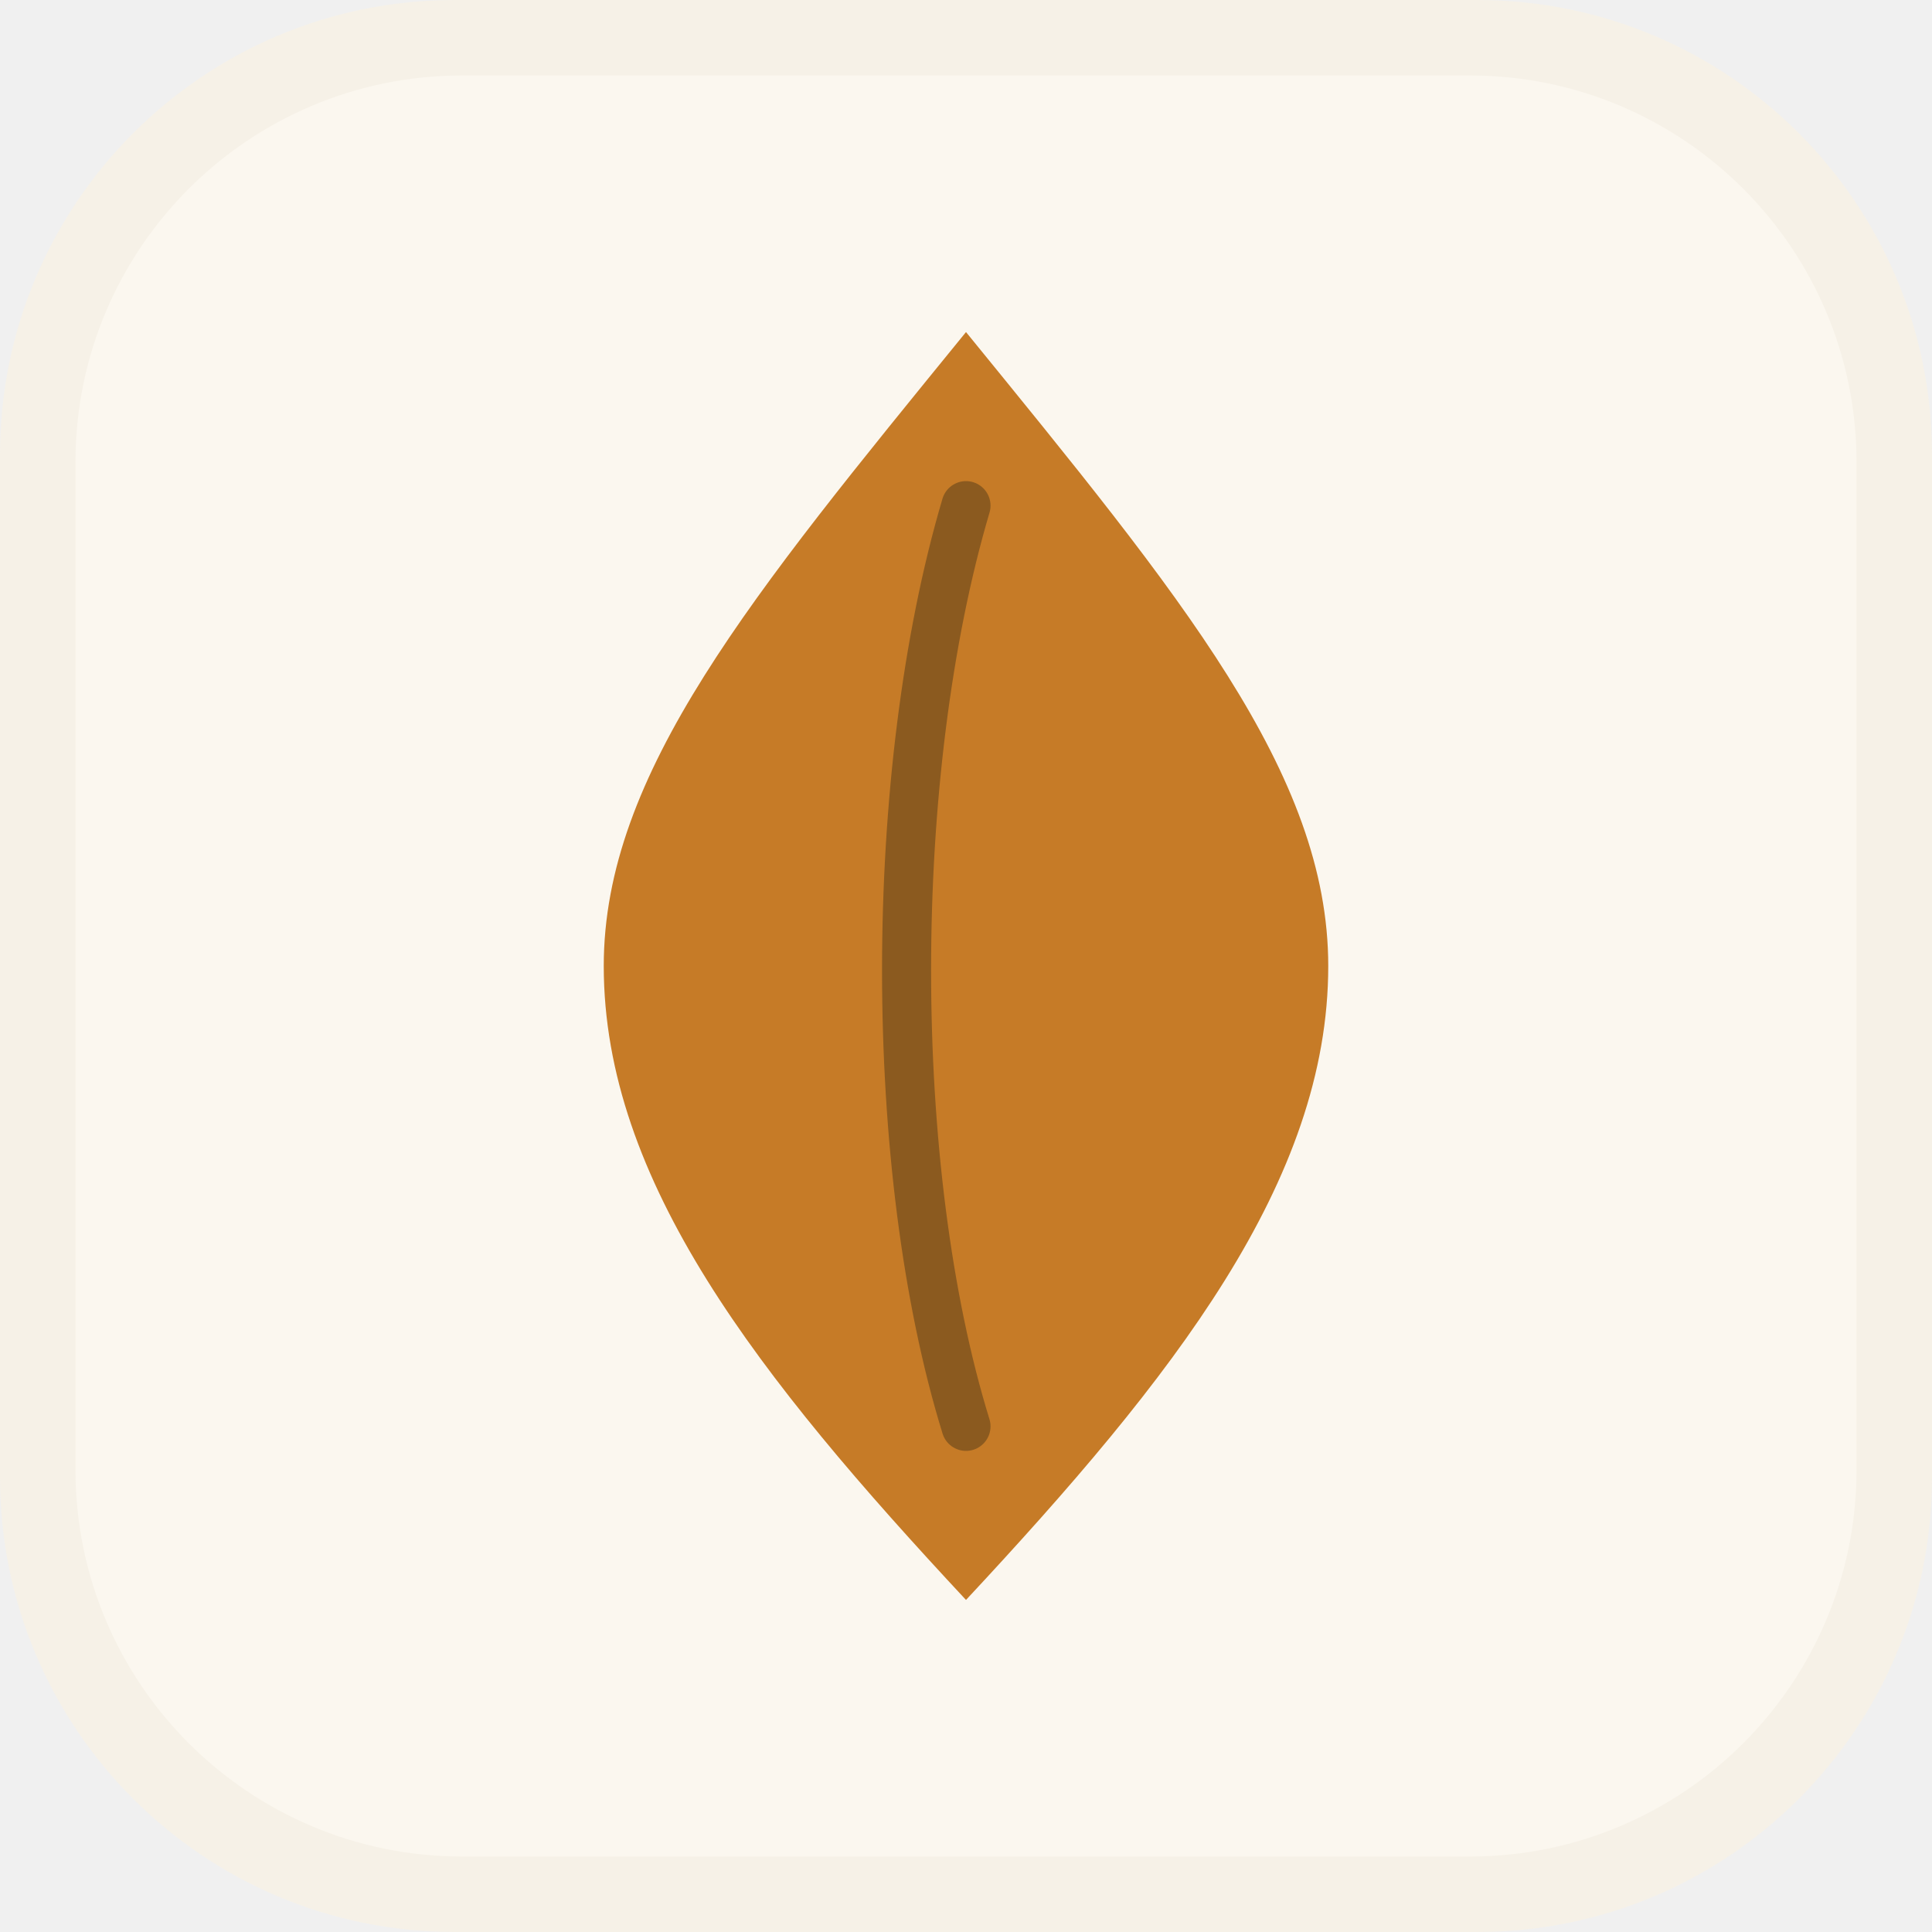
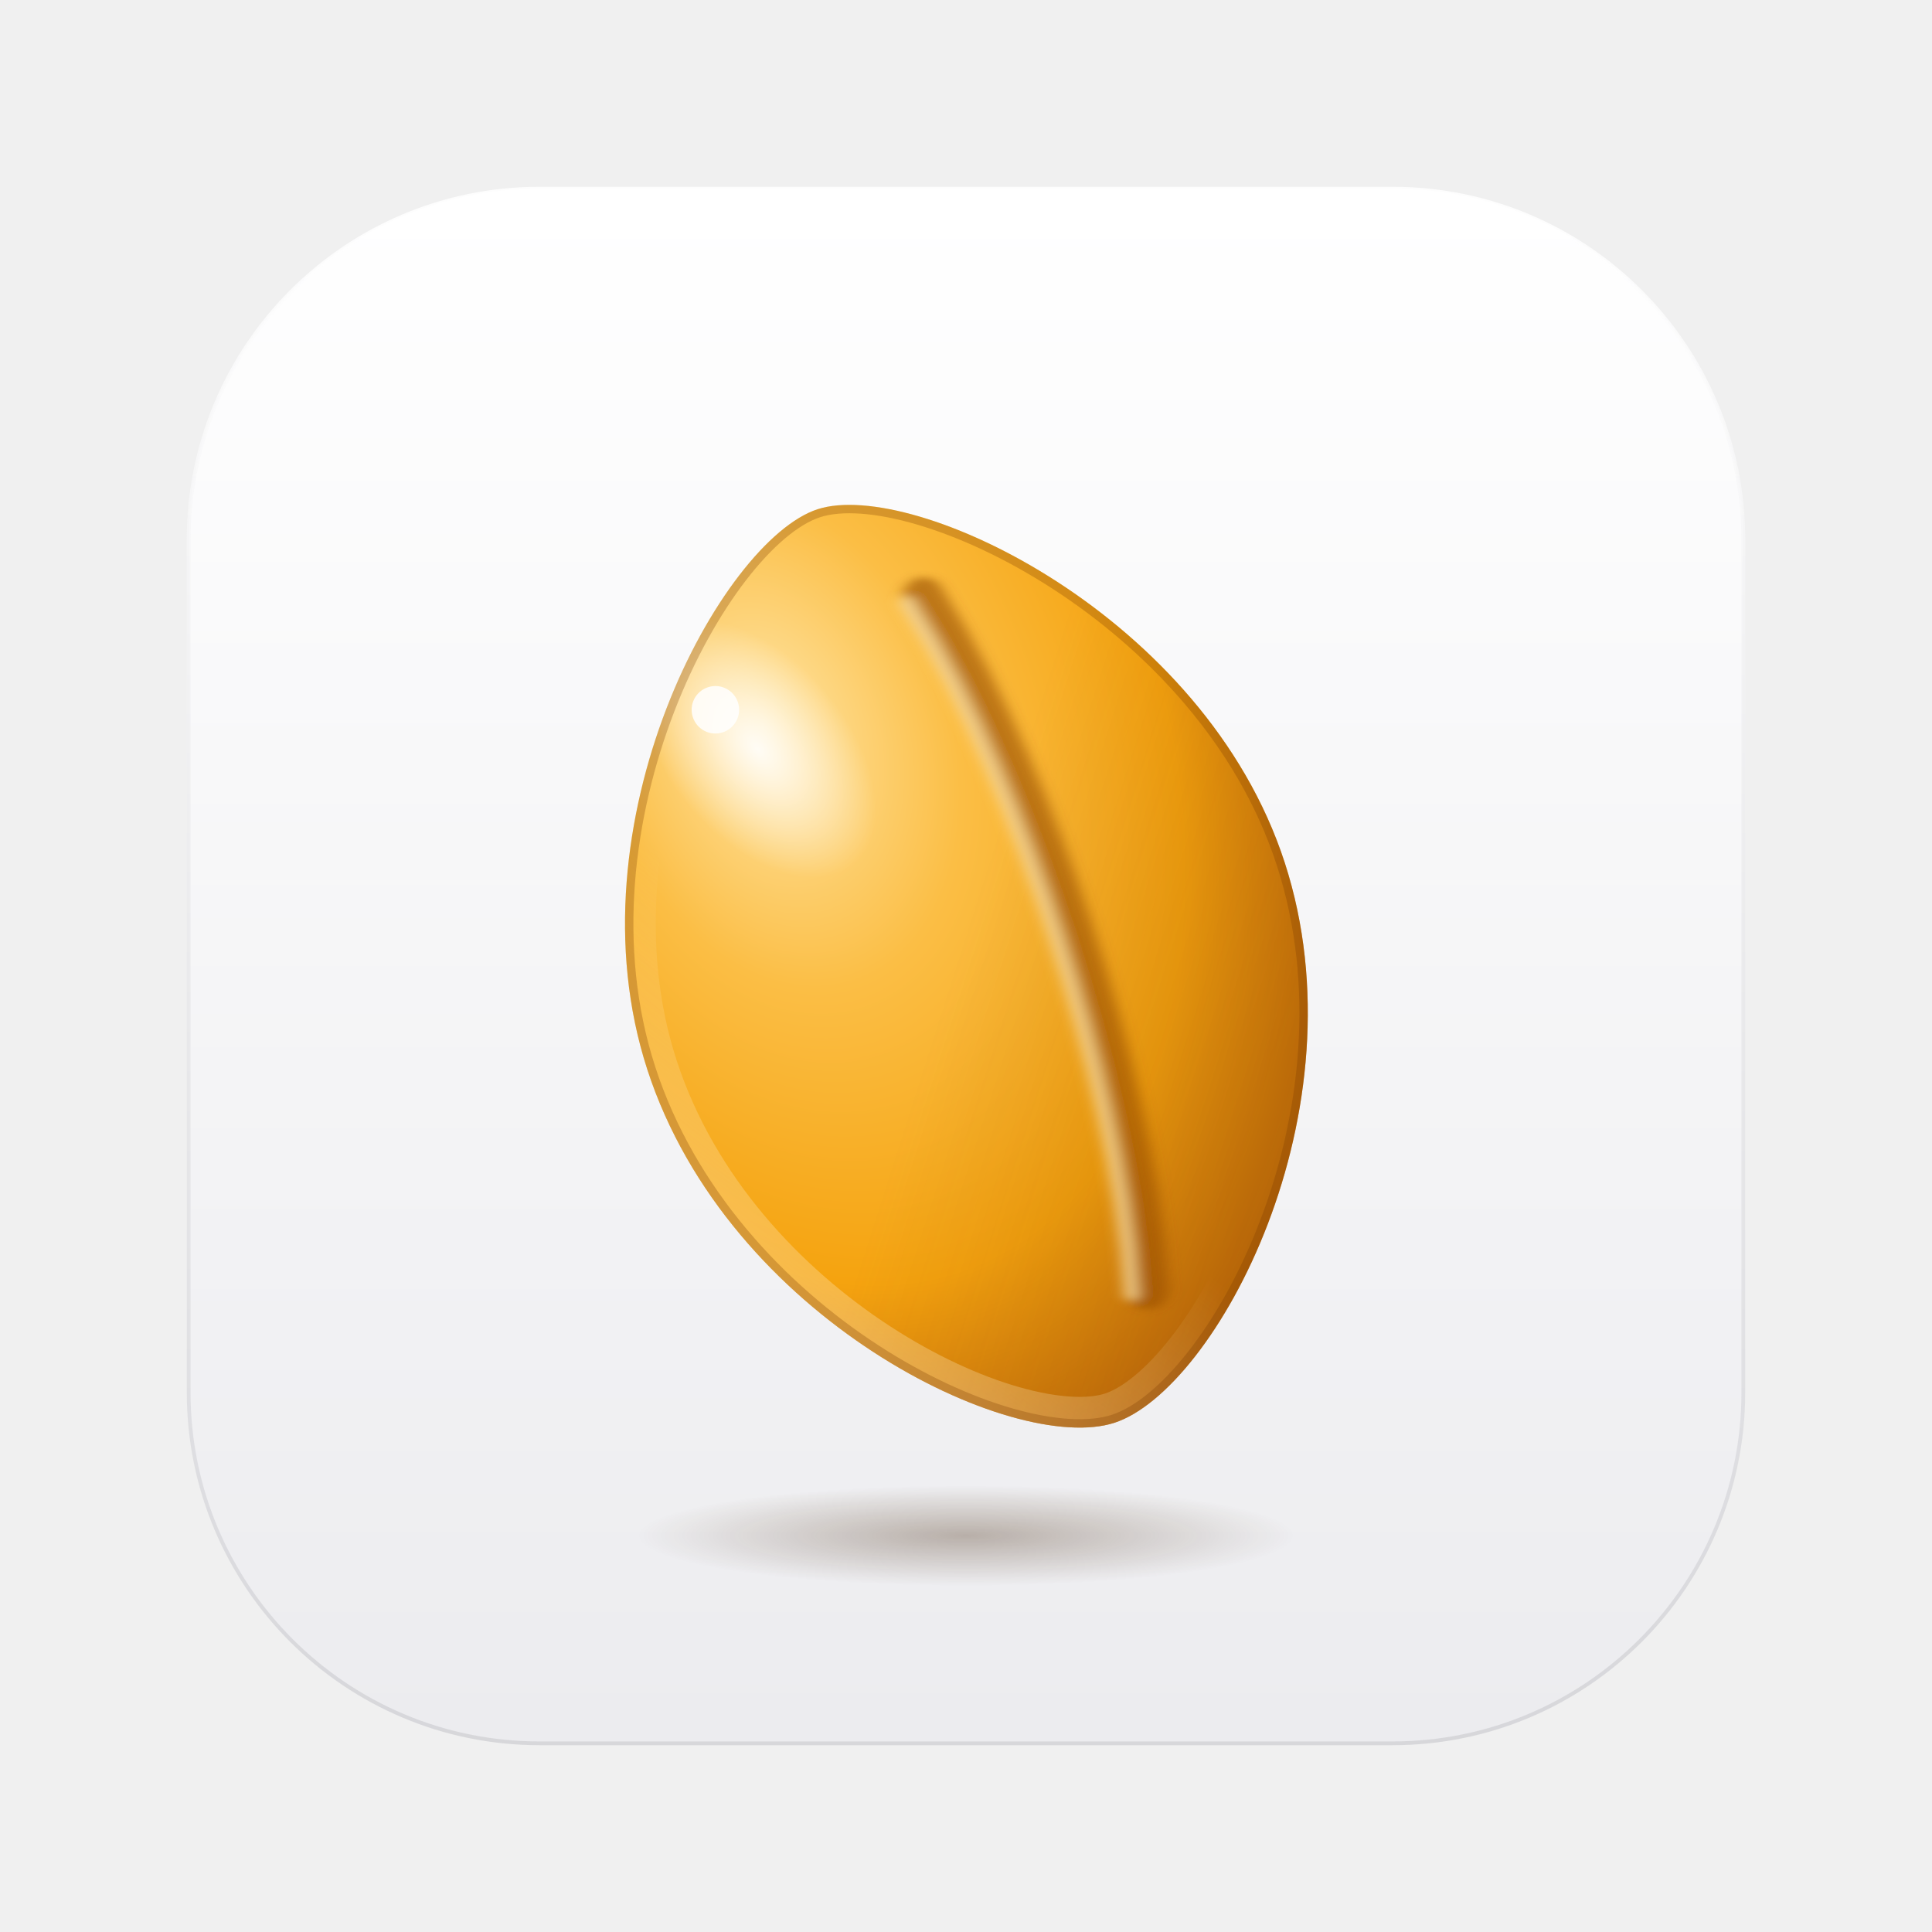
- <svg xmlns="http://www.w3.org/2000/svg" width="1024" height="1024" viewBox="0 0 1024 1024" fill="none">
-   <rect width="1024" height="1024" rx="241" fill="#F6F1E7" />
-   <rect x="40" y="40" width="944" height="944" rx="205" fill="#FBF7EF" />
-   <g>
-     <path d="M512 176              C 626 316, 704 410, 704 512              C 704 626, 622 730, 512 848              C 402 730, 320 626, 320 512              C 320 410, 398 316, 512 176 Z" fill="#C67B27" />
-     <path d="M512 268 C 470 410, 470 620, 512 756" stroke="#8B5A1F" stroke-width="26" stroke-linecap="round" fill="none" />
+ <svg xmlns="http://www.w3.org/2000/svg" width="1024" height="1024" viewBox="0 0 1024 1024">
+   <defs>
+     <linearGradient id="tile" x1="0" y1="0" x2="0" y2="1">
+       <stop offset="0" stop-color="#FFFFFF" />
+       <stop offset="1" stop-color="#ECECEF" />
+     </linearGradient>
+     <linearGradient id="tileEdge" x1="0" y1="0" x2="0" y2="1">
+       <stop offset="0" stop-color="#FFFFFF" stop-opacity="0.9" />
+       <stop offset="1" stop-color="#D4D4D8" stop-opacity="0.9" />
+     </linearGradient>
+   </defs>
+   <rect x="100" y="100" width="824" height="824" rx="186" fill="url(#tile)" stroke="url(#tileEdge)" stroke-width="2" />
+   <g transform="translate(512 512) scale(0.74) translate(-512 -512)">
+     <defs>
+       <radialGradient id="gbody" cx="0.36" cy="0.26" r="0.82" fx="0.32" fy="0.2">
+         <stop offset="0" stop-color="#FFE6A8" />
+         <stop offset="0.32" stop-color="#FBBE45" />
+         <stop offset="0.68" stop-color="#F5A30F" />
+         <stop offset="1" stop-color="#B9610A" />
+       </radialGradient>
+       <linearGradient id="gshade" x1="0.15" y1="0.1" x2="0.95" y2="0.92">
+         <stop offset="0.45" stop-color="#7A3A00" stop-opacity="0" />
+         <stop offset="1" stop-color="#7A3A00" stop-opacity="0.32" />
+       </linearGradient>
+       <radialGradient id="gspec">
+         <stop offset="0" stop-color="#FFFFFF" stop-opacity="0.9" />
+         <stop offset="1" stop-color="#FFFFFF" stop-opacity="0" />
+       </radialGradient>
+       <radialGradient id="gground">
+         <stop offset="0" stop-color="#3A1C00" stop-opacity="0.3" />
+         <stop offset="1" stop-color="#3A1C00" stop-opacity="0" />
+       </radialGradient>
+       <linearGradient id="gbounce" x1="0" y1="1" x2="0.75" y2="0.25">
+         <stop offset="0" stop-color="#FFF1CF" stop-opacity="0.55" />
+         <stop offset="0.55" stop-color="#FFF1CF" stop-opacity="0" />
+       </linearGradient>
+       <filter id="gsoft" x="-20%" y="-20%" width="140%" height="140%">
+         <feGaussianBlur stdDeviation="4" />
+       </filter>
+       <clipPath id="gclip">
+         <path d="M512 168 C584 168 752 326 752 512 C752 700 588 856 512 856 C436 856 272 700 272 512 C272 326 440 168 512 168 Z" />
+       </clipPath>
+     </defs>
+     <ellipse cx="512" cy="920" rx="236" ry="36" fill="url(#gground)" />
+     <g transform="rotate(-18 512 512)">
+       <path d="M512 168 C584 168 752 326 752 512 C752 700 588 856 512 856 C436 856 272 700 272 512 C272 326 440 168 512 168 Z" fill="url(#gbody)" />
+       <path d="M512 168 C584 168 752 326 752 512 C752 700 588 856 512 856 C436 856 272 700 272 512 C272 326 440 168 512 168 Z" fill="url(#gshade)" />
+       <g clip-path="url(#gclip)">
+         <path d="M512 168 C584 168 752 326 752 512 C752 700 588 856 512 856 C436 856 272 700 272 512 C272 326 440 168 512 168 Z" fill="none" stroke="url(#gbounce)" stroke-width="44" />
+         <g filter="url(#gsoft)">
+           <path d="M564.4 252.0 L572.0 284.5 L577.9 317.0 L582.5 349.5 L586.1 382.0 L588.8 414.5 L590.6 447.0 L591.7 479.5 L592.0 512.0 L591.7 544.5 L590.6 577.0 L588.8 609.5 L586.1 642.0 L582.5 674.5 L577.9 707.0 L572.0 739.5 L564.4 772.0" fill="none" stroke="#9A4F05" stroke-linecap="round" stroke-linejoin="round" stroke-width="30" opacity="0.62" />
+           <path d="M552.2 252.0 L559.8 284.5 L565.7 317.0 L570.3 349.5 L573.8 382.0 L576.5 414.5 L578.3 447.0 L579.4 479.5 L579.8 512.0 L579.4 544.5 L578.3 577.0 L576.5 609.5 L573.8 642.0 L570.3 674.5 L565.7 707.0 L559.8 739.5 L552.2 772.0" fill="none" stroke="#FFE7AE" stroke-linecap="round" stroke-linejoin="round" stroke-width="10" opacity="0.75" />
+         </g>
+         <ellipse cx="418" cy="318" rx="64" ry="108" transform="rotate(-22 418 318)" fill="url(#gspec)" />
+         <circle cx="398" cy="282" r="17" fill="#FFFFFF" opacity="0.85" />
+         <path d="M512 168 C584 168 752 326 752 512 C752 700 588 856 512 856 C436 856 272 700 272 512 C272 326 440 168 512 168 Z" fill="none" stroke="#7A3A00" stroke-opacity="0.28" stroke-width="12" />
+       </g>
+     </g>
  </g>
</svg>
